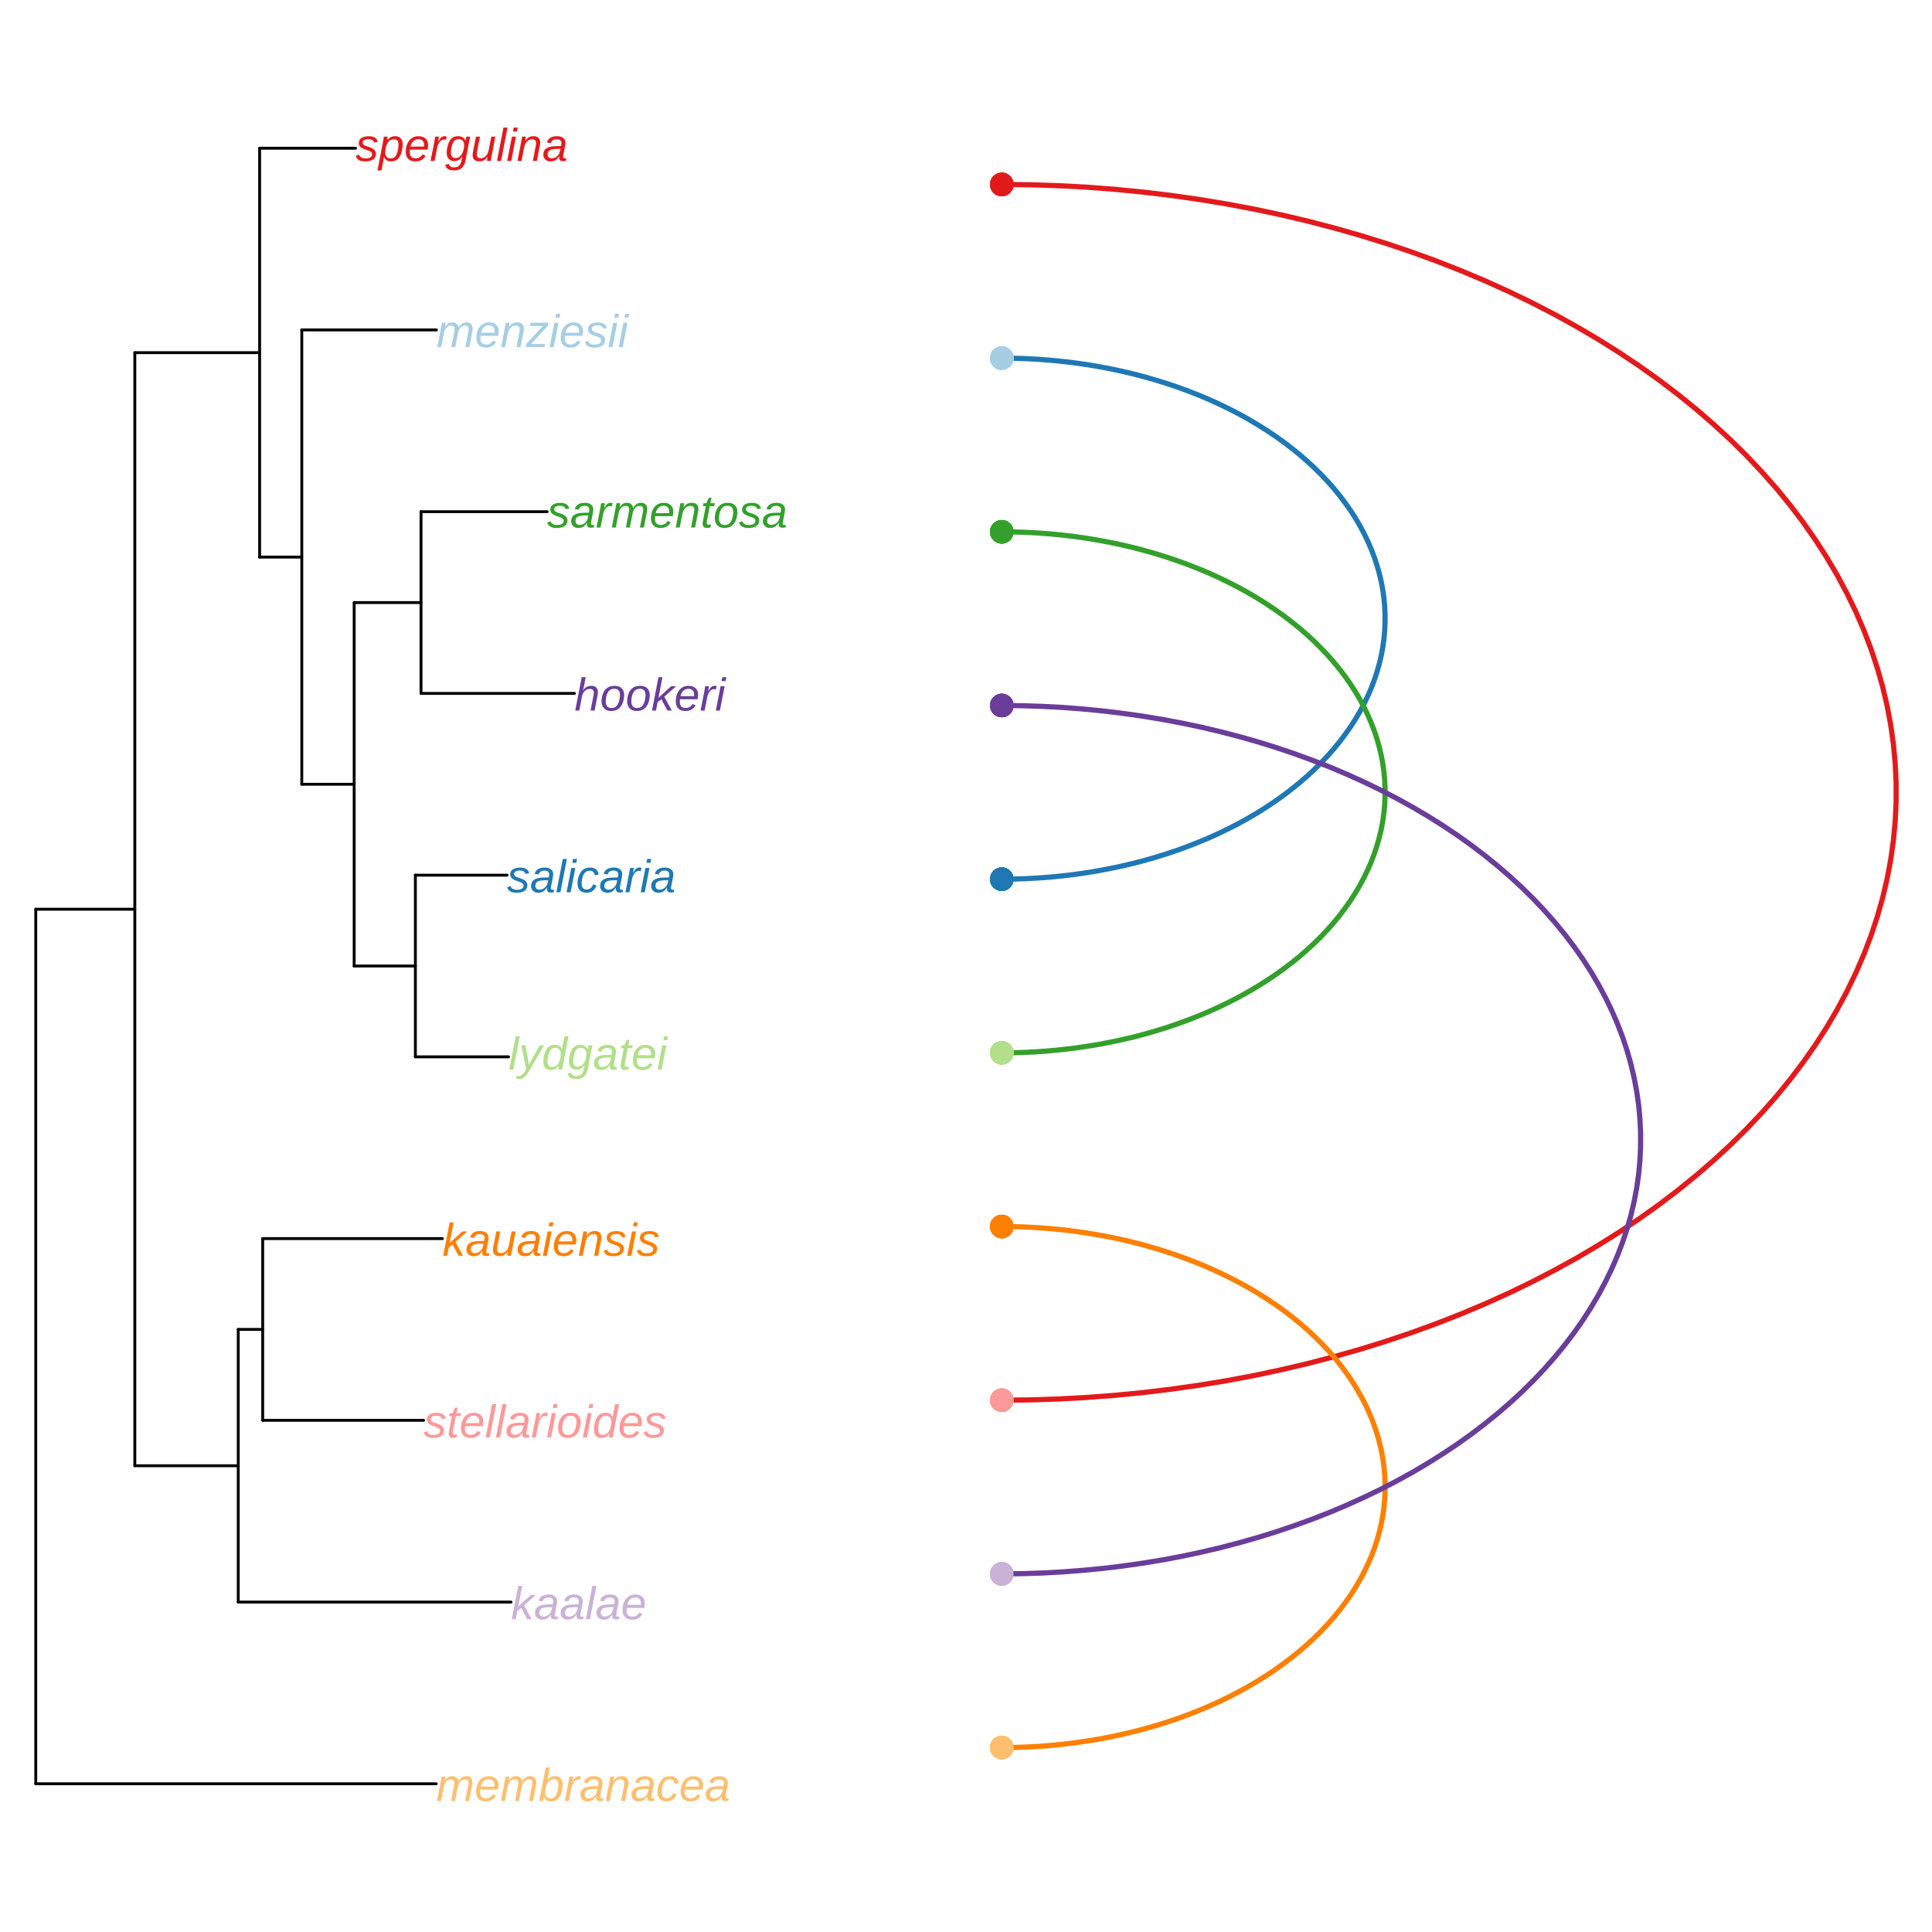
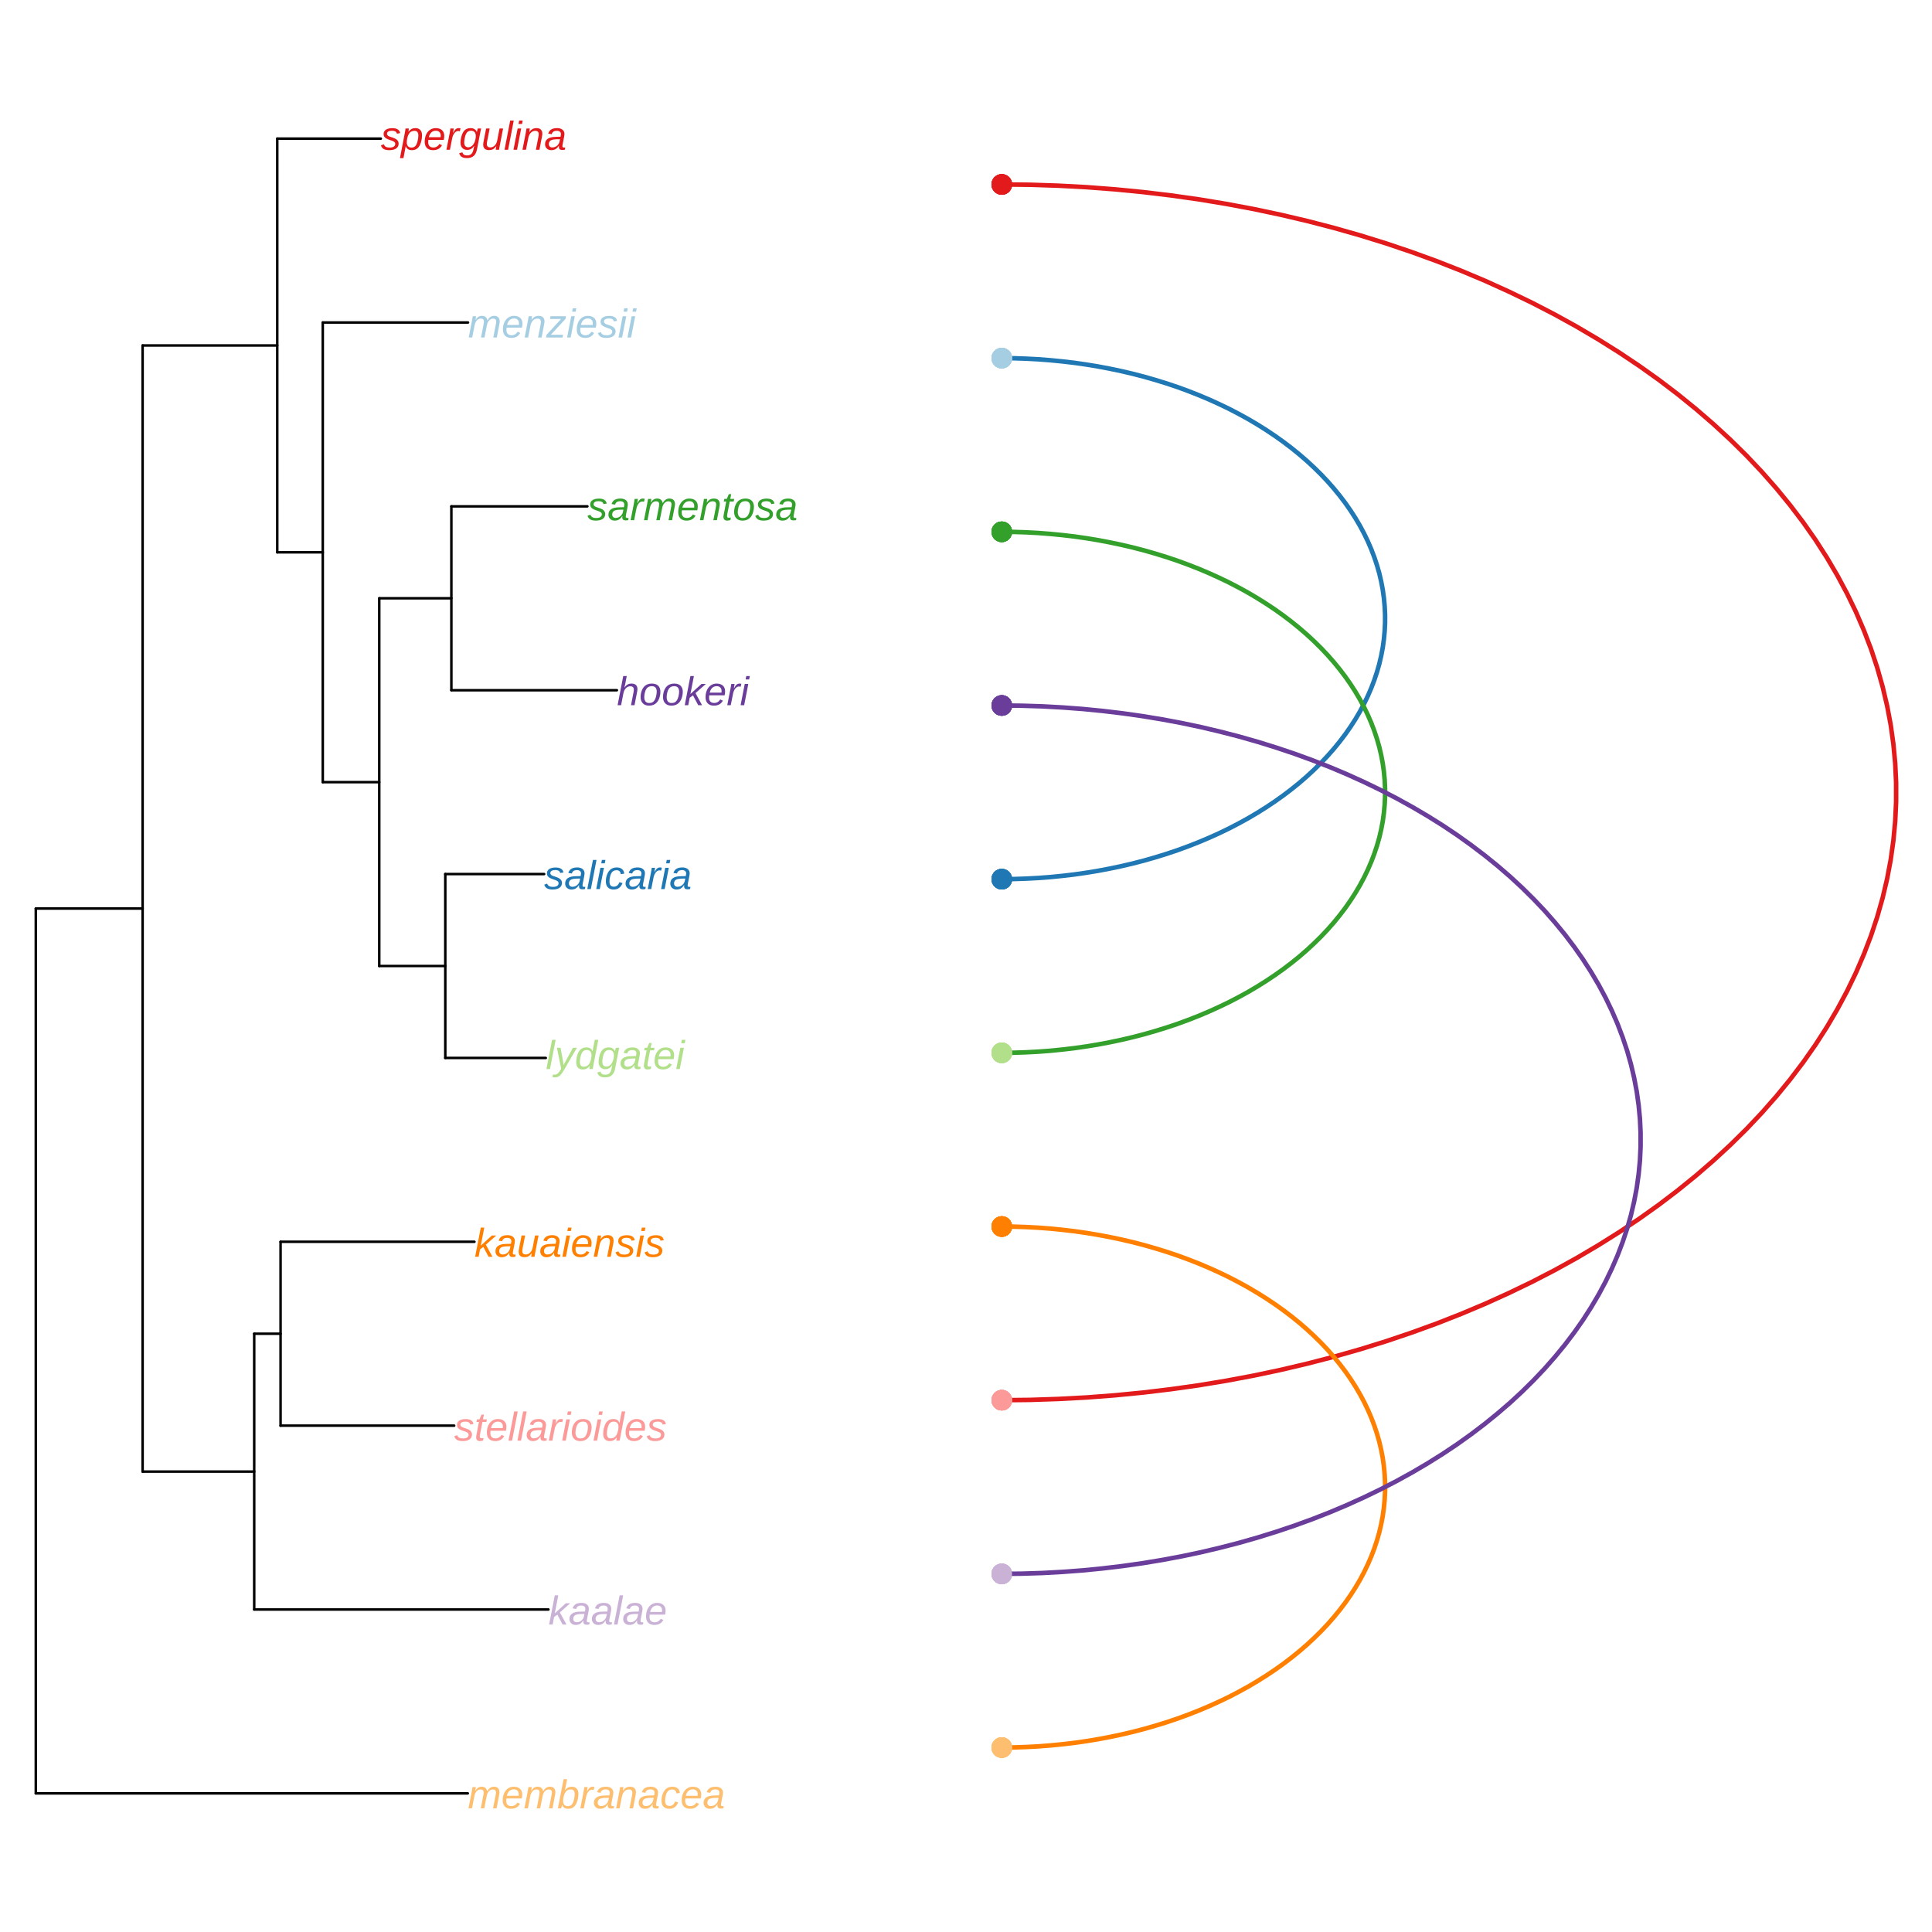
- <svg xmlns="http://www.w3.org/2000/svg" class="svglite" width="504.00pt" height="504.00pt" viewBox="0 0 504.00 504.00">
+ <svg xmlns="http://www.w3.org/2000/svg" class="svglite" width="576.00pt" height="576.00pt" viewBox="0 0 576.00 576.00">
  <defs>
    <style type="text/css">
    .svglite line, .svglite polyline, .svglite polygon, .svglite path, .svglite rect, .svglite circle {
      fill: none;
      stroke: #000000;
      stroke-linecap: round;
      stroke-linejoin: round;
      stroke-miterlimit: 10.00;
    }
    .svglite text {
      white-space: pre;
    }
  </style>
  </defs>
  <rect width="100%" height="100%" style="stroke: none; fill: #FFFFFF;" />
  <defs>
-     <clipPath id="cpMC4wMHw1MDQuMDB8MC4wMHw1MDQuMDA=">
-       <rect x="0.00" y="0.00" width="504.00" height="504.00" />
+     <clipPath id="cpMC4wMHw1NzYuMDB8MC4wMHw1NzYuMDA=">
+       <rect x="0.00" y="0.00" width="576.00" height="576.00" />
    </clipPath>
  </defs>
-   <g clip-path="url(#cpMC4wMHw1MDQuMDB8MC4wMHw1MDQuMDA=)">
+   <g clip-path="url(#cpMC4wMHw1NzYuMDB8MC4wMHw1NzYuMDA=)">
</g>
  <defs>
-     <clipPath id="cpMC4wMHwyNTIuMDB8MjEuNjB8NDgyLjQw">
-       <rect x="0.00" y="21.60" width="252.00" height="460.80" />
+     <clipPath id="cpMC4wMHwyODguMDB8MjEuNjB8NTU0LjQw">
+       <rect x="0.00" y="21.60" width="288.00" height="532.80" />
    </clipPath>
  </defs>
-   <g clip-path="url(#cpMC4wMHwyNTIuMDB8MjEuNjB8NDgyLjQw)">
+   <g clip-path="url(#cpMC4wMHwyODguMDB8MjEuNjB8NTU0LjQw)">
</g>
  <defs>
-     <clipPath id="cpMC4wMHwyNTIuMDB8MC4wMHw1MDQuMDA=">
-       <rect x="0.00" y="0.00" width="252.00" height="504.00" />
+     <clipPath id="cpMC4wMHwyODguMDB8MC4wMHw1NzYuMDA=">
+       <rect x="0.00" y="0.00" width="288.00" height="576.00" />
    </clipPath>
  </defs>
-   <g clip-path="url(#cpMC4wMHwyNTIuMDB8MC4wMHw1MDQuMDA=)">
+   <g clip-path="url(#cpMC4wMHwyODguMDB8MC4wMHw1NzYuMDA=)">
</g>
-   <g clip-path="url(#cpMC4wMHwyNTIuMDB8MjEuNjB8NDgyLjQw)">
-     <line x1="9.33" y1="465.33" x2="113.80" y2="465.33" style="stroke-width: 0.75;" />
-     <line x1="9.33" y1="237.19" x2="35.17" y2="237.19" style="stroke-width: 0.75;" />
-     <line x1="35.17" y1="382.37" x2="62.15" y2="382.37" style="stroke-width: 0.75;" />
-     <line x1="62.15" y1="417.93" x2="133.31" y2="417.93" style="stroke-width: 0.75;" />
-     <line x1="62.15" y1="346.81" x2="68.53" y2="346.81" style="stroke-width: 0.75;" />
-     <line x1="68.53" y1="370.52" x2="110.51" y2="370.52" style="stroke-width: 0.75;" />
-     <line x1="68.53" y1="323.11" x2="115.41" y2="323.11" style="stroke-width: 0.75;" />
-     <line x1="35.17" y1="92.00" x2="67.73" y2="92.00" style="stroke-width: 0.75;" />
-     <line x1="67.73" y1="145.33" x2="78.73" y2="145.33" style="stroke-width: 0.75;" />
-     <line x1="78.73" y1="204.59" x2="92.39" y2="204.59" style="stroke-width: 0.75;" />
-     <line x1="92.39" y1="252.00" x2="108.36" y2="252.00" style="stroke-width: 0.75;" />
-     <line x1="108.36" y1="275.70" x2="132.66" y2="275.70" style="stroke-width: 0.75;" />
-     <line x1="108.36" y1="228.30" x2="132.27" y2="228.30" style="stroke-width: 0.75;" />
-     <line x1="92.39" y1="157.19" x2="109.83" y2="157.19" style="stroke-width: 0.75;" />
-     <line x1="109.83" y1="180.89" x2="149.86" y2="180.89" style="stroke-width: 0.75;" />
-     <line x1="109.83" y1="133.48" x2="142.73" y2="133.48" style="stroke-width: 0.75;" />
-     <line x1="78.73" y1="86.07" x2="113.86" y2="86.07" style="stroke-width: 0.75;" />
-     <line x1="67.73" y1="38.67" x2="92.77" y2="38.67" style="stroke-width: 0.75;" />
-     <line x1="9.33" y1="465.33" x2="9.33" y2="237.19" style="stroke-width: 0.75;" />
-     <line x1="35.17" y1="382.37" x2="35.17" y2="92.00" style="stroke-width: 0.75;" />
-     <line x1="62.15" y1="417.93" x2="62.15" y2="346.81" style="stroke-width: 0.75;" />
-     <line x1="68.53" y1="370.52" x2="68.53" y2="323.11" style="stroke-width: 0.75;" />
-     <line x1="67.73" y1="145.33" x2="67.73" y2="38.67" style="stroke-width: 0.75;" />
-     <line x1="78.73" y1="204.59" x2="78.73" y2="86.07" style="stroke-width: 0.75;" />
-     <line x1="92.39" y1="252.00" x2="92.39" y2="157.19" style="stroke-width: 0.75;" />
-     <line x1="108.36" y1="275.70" x2="108.36" y2="228.30" style="stroke-width: 0.75;" />
-     <line x1="109.83" y1="180.89" x2="109.83" y2="133.48" style="stroke-width: 0.75;" />
-     <text x="113.80" y="469.81" style="font-size: 12.00px; font-style: italic;fill: #FDBF6F; font-family: &quot;Arial&quot;;">membranacea</text>
-     <text x="133.31" y="422.40" style="font-size: 12.00px; font-style: italic;fill: #CAB2D6; font-family: &quot;Arial&quot;;">kaalae</text>
-     <text x="110.51" y="374.99" style="font-size: 12.00px; font-style: italic;fill: #FB9A99; font-family: &quot;Arial&quot;;">stellarioides</text>
-     <text x="115.41" y="327.59" style="font-size: 12.00px; font-style: italic;fill: #FF7F00; font-family: &quot;Arial&quot;;">kauaiensis</text>
-     <text x="132.66" y="279.02" style="font-size: 12.00px; font-style: italic;fill: #B2DF8A; font-family: &quot;Arial&quot;;">lydgatei</text>
-     <text x="132.27" y="232.77" style="font-size: 12.00px; font-style: italic;fill: #1F78B4; font-family: &quot;Arial&quot;;">salicaria</text>
-     <text x="149.86" y="185.36" style="font-size: 12.00px; font-style: italic;fill: #6A3D9A; font-family: &quot;Arial&quot;;">hookeri</text>
-     <text x="142.73" y="137.61" style="font-size: 12.00px; font-style: italic;fill: #33A02C; font-family: &quot;Arial&quot;;">sarmentosa</text>
-     <text x="113.86" y="90.55" style="font-size: 12.00px; font-style: italic;fill: #A6CEE3; font-family: &quot;Arial&quot;;">menziesii</text>
-     <text x="92.77" y="41.98" style="font-size: 12.00px; font-style: italic;fill: #E31A1C; font-family: &quot;Arial&quot;;">spergulina</text>
+   <g clip-path="url(#cpMC4wMHwyODguMDB8MjEuNjB8NTU0LjQw)">
+     <line x1="10.67" y1="534.67" x2="139.47" y2="534.67" style="stroke-width: 0.75;" />
+     <line x1="10.67" y1="270.87" x2="42.52" y2="270.87" style="stroke-width: 0.75;" />
+     <line x1="42.52" y1="438.74" x2="75.79" y2="438.74" style="stroke-width: 0.75;" />
+     <line x1="75.79" y1="479.85" x2="163.51" y2="479.85" style="stroke-width: 0.75;" />
+     <line x1="75.79" y1="397.63" x2="83.65" y2="397.63" style="stroke-width: 0.75;" />
+     <line x1="83.65" y1="425.04" x2="135.41" y2="425.04" style="stroke-width: 0.75;" />
+     <line x1="83.65" y1="370.22" x2="141.45" y2="370.22" style="stroke-width: 0.75;" />
+     <line x1="42.52" y1="103.00" x2="82.66" y2="103.00" style="stroke-width: 0.75;" />
+     <line x1="82.66" y1="164.67" x2="96.23" y2="164.67" style="stroke-width: 0.75;" />
+     <line x1="96.23" y1="233.19" x2="113.07" y2="233.19" style="stroke-width: 0.75;" />
+     <line x1="113.07" y1="288.00" x2="132.76" y2="288.00" style="stroke-width: 0.75;" />
+     <line x1="132.76" y1="315.41" x2="162.72" y2="315.41" style="stroke-width: 0.75;" />
+     <line x1="132.76" y1="260.59" x2="162.23" y2="260.59" style="stroke-width: 0.75;" />
+     <line x1="113.07" y1="178.37" x2="134.57" y2="178.37" style="stroke-width: 0.75;" />
+     <line x1="134.57" y1="205.78" x2="183.92" y2="205.78" style="stroke-width: 0.75;" />
+     <line x1="134.57" y1="150.96" x2="175.13" y2="150.96" style="stroke-width: 0.75;" />
+     <line x1="96.23" y1="96.15" x2="139.54" y2="96.15" style="stroke-width: 0.75;" />
+     <line x1="82.66" y1="41.33" x2="113.54" y2="41.33" style="stroke-width: 0.75;" />
+     <line x1="10.67" y1="534.67" x2="10.67" y2="270.87" style="stroke-width: 0.75;" />
+     <line x1="42.52" y1="438.74" x2="42.52" y2="103.00" style="stroke-width: 0.75;" />
+     <line x1="75.79" y1="479.85" x2="75.79" y2="397.63" style="stroke-width: 0.75;" />
+     <line x1="83.65" y1="425.04" x2="83.65" y2="370.22" style="stroke-width: 0.75;" />
+     <line x1="82.66" y1="164.67" x2="82.66" y2="41.33" style="stroke-width: 0.75;" />
+     <line x1="96.23" y1="233.19" x2="96.23" y2="96.15" style="stroke-width: 0.75;" />
+     <line x1="113.07" y1="288.00" x2="113.07" y2="178.37" style="stroke-width: 0.75;" />
+     <line x1="132.76" y1="315.41" x2="132.76" y2="260.59" style="stroke-width: 0.75;" />
+     <line x1="134.57" y1="205.78" x2="134.57" y2="150.96" style="stroke-width: 0.75;" />
+     <text x="139.47" y="539.14" style="font-size: 12.00px; font-style: italic;fill: #FDBF6F; font-family: &quot;Arial&quot;;">membranacea</text>
+     <text x="163.51" y="484.33" style="font-size: 12.00px; font-style: italic;fill: #CAB2D6; font-family: &quot;Arial&quot;;">kaalae</text>
+     <text x="135.41" y="429.51" style="font-size: 12.00px; font-style: italic;fill: #FB9A99; font-family: &quot;Arial&quot;;">stellarioides</text>
+     <text x="141.45" y="374.70" style="font-size: 12.00px; font-style: italic;fill: #FF7F00; font-family: &quot;Arial&quot;;">kauaiensis</text>
+     <text x="162.72" y="318.72" style="font-size: 12.00px; font-style: italic;fill: #B2DF8A; font-family: &quot;Arial&quot;;">lydgatei</text>
+     <text x="162.23" y="265.07" style="font-size: 12.00px; font-style: italic;fill: #1F78B4; font-family: &quot;Arial&quot;;">salicaria</text>
+     <text x="183.92" y="210.25" style="font-size: 12.00px; font-style: italic;fill: #6A3D9A; font-family: &quot;Arial&quot;;">hookeri</text>
+     <text x="175.13" y="155.09" style="font-size: 12.00px; font-style: italic;fill: #33A02C; font-family: &quot;Arial&quot;;">sarmentosa</text>
+     <text x="139.54" y="100.62" style="font-size: 12.00px; font-style: italic;fill: #A6CEE3; font-family: &quot;Arial&quot;;">menziesii</text>
+     <text x="113.54" y="44.65" style="font-size: 12.00px; font-style: italic;fill: #E31A1C; font-family: &quot;Arial&quot;;">spergulina</text>
  </g>
  <defs>
-     <clipPath id="cpMjUyLjAwfDUwNC4wMHwwLjAwfDUwNC4wMA==">
-       <rect x="252.00" y="0.00" width="252.00" height="504.00" />
+     <clipPath id="cpMjg4LjAwfDU3Ni4wMHwwLjAwfDU3Ni4wMA==">
+       <rect x="288.00" y="0.00" width="288.00" height="576.00" />
    </clipPath>
  </defs>
-   <g clip-path="url(#cpMjUyLjAwfDUwNC4wMHwwLjAwfDUwNC4wMA==)">
-     <polyline points="261.33,93.42 264.51,93.46 267.68,93.56 270.84,93.73 273.99,93.97 277.13,94.28 280.26,94.65 283.36,95.09 286.45,95.60 289.51,96.18 292.54,96.82 295.54,97.52 298.50,98.29 301.43,99.13 304.31,100.02 307.16,100.98 309.95,102.00 312.70,103.08 315.40,104.21 318.04,105.41 320.62,106.66 323.15,107.96 325.61,109.32 328.01,110.74 330.34,112.20 332.60,113.71 334.79,115.27 336.91,116.88 338.95,118.53 340.91,120.23 342.79,121.96 344.59,123.74 346.31,125.55 347.94,127.40 349.48,129.29 350.93,131.21 352.30,133.15 353.57,135.13 354.75,137.13 355.83,139.16 356.82,141.21 357.72,143.28 358.51,145.36 359.21,147.47 359.81,149.58 360.32,151.71 360.72,153.85 361.02,156.00 361.22,158.15 361.32,160.31 361.32,162.46 361.22,164.62 361.02,166.77 360.72,168.92 360.32,171.06 359.81,173.19 359.21,175.30 358.51,177.41 357.72,179.49 356.82,181.56 355.83,183.61 354.75,185.64 353.57,187.64 352.30,189.62 350.93,191.56 349.48,193.48 347.94,195.37 346.31,197.22 344.59,199.03 342.79,200.81 340.91,202.54 338.95,204.24 336.91,205.89 334.79,207.50 332.60,209.06 330.34,210.57 328.01,212.03 325.61,213.45 323.15,214.81 320.62,216.11 318.04,217.36 315.40,218.56 312.70,219.69 309.95,220.77 307.16,221.79 304.31,222.75 301.43,223.64 298.50,224.48 295.54,225.25 292.54,225.95 289.51,226.59 286.45,227.17 283.36,227.68 280.26,228.12 277.13,228.49 273.99,228.80 270.84,229.04 267.68,229.21 264.51,229.31 261.33,229.35 " style="stroke-width: 1.35; stroke: #1F78B4; stroke-linecap: butt; stroke-linejoin: bevel;" />
-     <circle cx="261.33" cy="455.88" r="2.70" style="stroke-width: 0.75; stroke: #FDBF6F; fill: #FDBF6F;" />
-     <circle cx="261.33" cy="410.58" r="2.70" style="stroke-width: 0.75; stroke: #CAB2D6; fill: #CAB2D6;" />
-     <circle cx="261.33" cy="365.27" r="2.70" style="stroke-width: 0.75; stroke: #FB9A99; fill: #FB9A99;" />
-     <circle cx="261.33" cy="319.96" r="2.70" style="stroke-width: 0.75; stroke: #FF7F00; fill: #FF7F00;" />
-     <circle cx="261.33" cy="274.65" r="2.70" style="stroke-width: 0.75; stroke: #B2DF8A; fill: #B2DF8A;" />
-     <circle cx="261.33" cy="229.35" r="2.70" style="stroke-width: 0.75; stroke: #1F78B4; fill: #1F78B4;" />
-     <circle cx="261.33" cy="184.04" r="2.70" style="stroke-width: 0.75; stroke: #6A3D9A; fill: #6A3D9A;" />
-     <circle cx="261.33" cy="138.73" r="2.70" style="stroke-width: 0.75; stroke: #33A02C; fill: #33A02C;" />
-     <circle cx="261.33" cy="93.42" r="2.70" style="stroke-width: 0.75; stroke: #A6CEE3; fill: #A6CEE3;" />
-     <circle cx="261.33" cy="48.12" r="2.70" style="stroke-width: 0.75; stroke: #E31A1C; fill: #E31A1C;" />
-     <polyline points="261.33,138.73 264.51,138.77 267.68,138.87 270.84,139.04 273.99,139.28 277.13,139.59 280.26,139.96 283.36,140.40 286.45,140.91 289.51,141.48 292.54,142.12 295.54,142.83 298.50,143.60 301.43,144.43 304.31,145.33 307.16,146.29 309.95,147.30 312.70,148.38 315.40,149.52 318.04,150.71 320.62,151.97 323.15,153.27 325.61,154.63 328.01,156.04 330.34,157.51 332.60,159.02 334.79,160.58 336.91,162.19 338.95,163.84 340.91,165.53 342.79,167.27 344.59,169.05 346.31,170.86 347.94,172.71 349.48,174.60 350.93,176.51 352.30,178.46 353.57,180.44 354.75,182.44 355.83,184.46 356.82,186.51 357.72,188.58 358.51,190.67 359.21,192.77 359.81,194.89 360.32,197.02 360.72,199.16 361.02,201.31 361.22,203.46 361.32,205.61 361.32,207.77 361.22,209.93 361.02,212.08 360.72,214.23 360.32,216.36 359.81,218.49 359.21,220.61 358.51,222.72 357.72,224.80 356.82,226.87 355.83,228.92 354.75,230.95 353.57,232.95 352.30,234.92 350.93,236.87 349.48,238.79 347.94,240.67 346.31,242.52 344.59,244.34 342.79,246.11 340.91,247.85 338.95,249.55 336.91,251.20 334.79,252.80 332.60,254.37 330.34,255.88 328.01,257.34 325.61,258.75 323.15,260.11 320.62,261.42 318.04,262.67 315.40,263.87 312.70,265.00 309.95,266.08 307.16,267.10 304.31,268.06 301.43,268.95 298.50,269.79 295.54,270.56 292.54,271.26 289.51,271.90 286.45,272.48 283.36,272.98 280.26,273.43 277.13,273.80 273.99,274.11 270.84,274.35 267.68,274.52 264.51,274.62 261.33,274.65 " style="stroke-width: 1.35; stroke: #33A02C; stroke-linecap: butt; stroke-linejoin: bevel;" />
-     <circle cx="261.33" cy="455.88" r="2.70" style="stroke-width: 0.75; stroke: #FDBF6F; fill: #FDBF6F;" />
-     <circle cx="261.33" cy="410.58" r="2.70" style="stroke-width: 0.75; stroke: #CAB2D6; fill: #CAB2D6;" />
-     <circle cx="261.33" cy="365.27" r="2.70" style="stroke-width: 0.75; stroke: #FB9A99; fill: #FB9A99;" />
-     <circle cx="261.33" cy="319.96" r="2.70" style="stroke-width: 0.75; stroke: #FF7F00; fill: #FF7F00;" />
-     <circle cx="261.33" cy="274.65" r="2.70" style="stroke-width: 0.75; stroke: #B2DF8A; fill: #B2DF8A;" />
-     <circle cx="261.33" cy="229.35" r="2.70" style="stroke-width: 0.75; stroke: #1F78B4; fill: #1F78B4;" />
-     <circle cx="261.33" cy="184.04" r="2.70" style="stroke-width: 0.75; stroke: #6A3D9A; fill: #6A3D9A;" />
-     <circle cx="261.33" cy="138.73" r="2.70" style="stroke-width: 0.75; stroke: #33A02C; fill: #33A02C;" />
-     <circle cx="261.33" cy="93.42" r="2.70" style="stroke-width: 0.75; stroke: #A6CEE3; fill: #A6CEE3;" />
-     <circle cx="261.33" cy="48.12" r="2.70" style="stroke-width: 0.75; stroke: #E31A1C; fill: #E31A1C;" />
-     <polyline points="261.33,48.12 268.74,48.20 276.13,48.44 283.51,48.83 290.87,49.39 298.20,50.11 305.49,50.98 312.74,52.01 319.93,53.20 327.07,54.54 334.14,56.03 341.14,57.68 348.05,59.48 354.88,61.42 361.62,63.51 368.25,65.74 374.78,68.12 381.19,70.64 387.48,73.29 393.65,76.08 399.68,79.00 405.57,82.04 411.32,85.22 416.91,88.51 422.35,91.93 427.63,95.46 432.74,99.10 437.67,102.85 442.43,106.70 447.01,110.66 451.40,114.71 455.60,118.85 459.60,123.09 463.41,127.40 467.01,131.80 470.40,136.27 473.58,140.82 476.55,145.43 479.30,150.10 481.83,154.83 484.14,159.61 486.23,164.44 488.09,169.31 489.72,174.22 491.12,179.16 492.29,184.12 493.23,189.12 493.93,194.13 494.40,199.15 494.64,204.18 494.64,209.21 494.40,214.24 493.93,219.26 493.23,224.27 492.29,229.26 491.12,234.23 489.72,239.17 488.09,244.08 486.23,248.95 484.14,253.78 481.83,258.56 479.30,263.29 476.55,267.96 473.58,272.57 470.40,277.11 467.01,281.58 463.41,285.98 459.60,290.30 455.60,294.53 451.40,298.68 447.01,302.73 442.43,306.68 437.67,310.54 432.74,314.29 427.63,317.93 422.35,321.46 416.91,324.87 411.32,328.17 405.57,331.34 399.68,334.39 393.65,337.31 387.48,340.10 381.19,342.75 374.78,345.26 368.25,347.64 361.62,349.88 354.88,351.97 348.05,353.91 341.14,355.71 334.14,357.35 327.07,358.85 319.93,360.19 312.74,361.37 305.49,362.40 298.20,363.28 290.87,363.99 283.51,364.55 276.13,364.95 268.74,365.19 261.33,365.27 " style="stroke-width: 1.35; stroke: #E31A1C; stroke-linecap: butt; stroke-linejoin: bevel;" />
-     <circle cx="261.33" cy="455.88" r="2.70" style="stroke-width: 0.75; stroke: #FDBF6F; fill: #FDBF6F;" />
-     <circle cx="261.33" cy="410.58" r="2.70" style="stroke-width: 0.75; stroke: #CAB2D6; fill: #CAB2D6;" />
-     <circle cx="261.33" cy="365.27" r="2.70" style="stroke-width: 0.75; stroke: #FB9A99; fill: #FB9A99;" />
-     <circle cx="261.33" cy="319.96" r="2.70" style="stroke-width: 0.75; stroke: #FF7F00; fill: #FF7F00;" />
-     <circle cx="261.33" cy="274.65" r="2.70" style="stroke-width: 0.75; stroke: #B2DF8A; fill: #B2DF8A;" />
-     <circle cx="261.33" cy="229.35" r="2.70" style="stroke-width: 0.75; stroke: #1F78B4; fill: #1F78B4;" />
-     <circle cx="261.33" cy="184.04" r="2.70" style="stroke-width: 0.75; stroke: #6A3D9A; fill: #6A3D9A;" />
-     <circle cx="261.33" cy="138.73" r="2.70" style="stroke-width: 0.75; stroke: #33A02C; fill: #33A02C;" />
-     <circle cx="261.33" cy="93.42" r="2.70" style="stroke-width: 0.75; stroke: #A6CEE3; fill: #A6CEE3;" />
-     <circle cx="261.33" cy="48.12" r="2.70" style="stroke-width: 0.75; stroke: #E31A1C; fill: #E31A1C;" />
-     <polyline points="261.33,319.96 264.51,320.00 267.68,320.10 270.84,320.27 273.99,320.51 277.13,320.81 280.26,321.19 283.36,321.63 286.45,322.14 289.51,322.71 292.54,323.35 295.54,324.06 298.50,324.83 301.43,325.66 304.31,326.56 307.16,327.52 309.95,328.53 312.70,329.61 315.40,330.75 318.04,331.94 320.62,333.20 323.15,334.50 325.61,335.86 328.01,337.27 330.34,338.74 332.60,340.25 334.79,341.81 336.91,343.42 338.95,345.07 340.91,346.76 342.79,348.50 344.59,350.28 346.31,352.09 347.94,353.94 349.48,355.83 350.93,357.74 352.30,359.69 353.57,361.67 354.75,363.67 355.83,365.69 356.82,367.74 357.72,369.81 358.51,371.90 359.21,374.00 359.81,376.12 360.32,378.25 360.72,380.39 361.02,382.54 361.22,384.69 361.32,386.84 361.32,389.00 361.22,391.16 361.02,393.31 360.72,395.46 360.32,397.59 359.81,399.72 359.21,401.84 358.51,403.94 357.72,406.03 356.82,408.10 355.83,410.15 354.75,412.18 353.57,414.18 352.30,416.15 350.93,418.10 349.48,420.02 347.94,421.90 346.31,423.75 344.59,425.57 342.79,427.34 340.91,429.08 338.95,430.78 336.91,432.43 334.79,434.03 332.60,435.60 330.34,437.11 328.01,438.57 325.61,439.98 323.15,441.34 320.62,442.65 318.04,443.90 315.40,445.09 312.70,446.23 309.95,447.31 307.16,448.33 304.31,449.29 301.43,450.18 298.50,451.02 295.54,451.78 292.54,452.49 289.51,453.13 286.45,453.71 283.36,454.21 280.26,454.66 277.13,455.03 273.99,455.34 270.84,455.58 267.68,455.75 264.51,455.85 261.33,455.88 " style="stroke-width: 1.35; stroke: #FF7F00; stroke-linecap: butt; stroke-linejoin: bevel;" />
-     <circle cx="261.33" cy="455.88" r="2.70" style="stroke-width: 0.75; stroke: #FDBF6F; fill: #FDBF6F;" />
-     <circle cx="261.33" cy="410.58" r="2.70" style="stroke-width: 0.75; stroke: #CAB2D6; fill: #CAB2D6;" />
-     <circle cx="261.33" cy="365.27" r="2.70" style="stroke-width: 0.75; stroke: #FB9A99; fill: #FB9A99;" />
-     <circle cx="261.33" cy="319.96" r="2.70" style="stroke-width: 0.75; stroke: #FF7F00; fill: #FF7F00;" />
-     <circle cx="261.33" cy="274.65" r="2.70" style="stroke-width: 0.75; stroke: #B2DF8A; fill: #B2DF8A;" />
-     <circle cx="261.33" cy="229.35" r="2.70" style="stroke-width: 0.75; stroke: #1F78B4; fill: #1F78B4;" />
-     <circle cx="261.33" cy="184.04" r="2.70" style="stroke-width: 0.75; stroke: #6A3D9A; fill: #6A3D9A;" />
-     <circle cx="261.33" cy="138.73" r="2.70" style="stroke-width: 0.75; stroke: #33A02C; fill: #33A02C;" />
-     <circle cx="261.33" cy="93.42" r="2.70" style="stroke-width: 0.75; stroke: #A6CEE3; fill: #A6CEE3;" />
-     <circle cx="261.33" cy="48.12" r="2.70" style="stroke-width: 0.75; stroke: #E31A1C; fill: #E31A1C;" />
-     <polyline points="261.33,184.04 266.62,184.10 271.90,184.27 277.18,184.55 282.43,184.95 287.67,185.46 292.88,186.09 298.05,186.82 303.19,187.67 308.29,188.63 313.34,189.69 318.34,190.87 323.28,192.15 328.16,193.54 332.97,195.03 337.70,196.63 342.37,198.33 346.95,200.12 351.44,202.02 355.84,204.01 360.15,206.10 364.36,208.27 368.46,210.54 372.46,212.89 376.35,215.33 380.12,217.85 383.77,220.45 387.29,223.13 390.69,225.89 393.96,228.71 397.10,231.61 400.09,234.57 402.95,237.59 405.67,240.67 408.24,243.81 410.67,247.01 412.94,250.25 415.06,253.55 417.02,256.88 418.83,260.26 420.48,263.68 421.97,267.12 423.30,270.60 424.47,274.11 425.47,277.64 426.30,281.19 426.97,284.75 427.48,288.33 427.81,291.92 427.98,295.51 427.98,299.10 427.81,302.70 427.48,306.28 426.97,309.86 426.30,313.43 425.47,316.98 424.47,320.51 423.30,324.01 421.97,327.49 420.48,330.94 418.83,334.35 417.02,337.73 415.06,341.07 412.94,344.36 410.67,347.61 408.24,350.80 405.67,353.94 402.95,357.03 400.09,360.05 397.10,363.01 393.96,365.90 390.69,368.73 387.29,371.48 383.77,374.16 380.12,376.76 376.35,379.28 372.46,381.72 368.46,384.08 364.36,386.34 360.15,388.52 355.84,390.60 351.44,392.60 346.95,394.49 342.37,396.29 337.70,397.98 332.97,399.58 328.16,401.07 323.28,402.46 318.34,403.75 313.34,404.92 308.29,405.99 303.19,406.95 298.05,407.79 292.88,408.53 287.67,409.15 282.43,409.66 277.18,410.06 271.90,410.35 266.62,410.52 261.33,410.58 " style="stroke-width: 1.35; stroke: #6A3D9A; stroke-linecap: butt; stroke-linejoin: bevel;" />
-     <circle cx="261.33" cy="455.88" r="2.70" style="stroke-width: 0.75; stroke: #FDBF6F; fill: #FDBF6F;" />
-     <circle cx="261.33" cy="410.58" r="2.70" style="stroke-width: 0.75; stroke: #CAB2D6; fill: #CAB2D6;" />
-     <circle cx="261.33" cy="365.27" r="2.70" style="stroke-width: 0.75; stroke: #FB9A99; fill: #FB9A99;" />
-     <circle cx="261.33" cy="319.96" r="2.70" style="stroke-width: 0.75; stroke: #FF7F00; fill: #FF7F00;" />
-     <circle cx="261.33" cy="274.65" r="2.70" style="stroke-width: 0.75; stroke: #B2DF8A; fill: #B2DF8A;" />
-     <circle cx="261.33" cy="229.35" r="2.70" style="stroke-width: 0.75; stroke: #1F78B4; fill: #1F78B4;" />
-     <circle cx="261.33" cy="184.04" r="2.70" style="stroke-width: 0.75; stroke: #6A3D9A; fill: #6A3D9A;" />
-     <circle cx="261.33" cy="138.73" r="2.70" style="stroke-width: 0.75; stroke: #33A02C; fill: #33A02C;" />
-     <circle cx="261.33" cy="93.42" r="2.70" style="stroke-width: 0.75; stroke: #A6CEE3; fill: #A6CEE3;" />
-     <circle cx="261.33" cy="48.12" r="2.70" style="stroke-width: 0.75; stroke: #E31A1C; fill: #E31A1C;" />
+   <g clip-path="url(#cpMjg4LjAwfDU3Ni4wMHwwLjAwfDU3Ni4wMA==)">
+     <polyline points="298.67,106.77 302.29,106.81 305.92,106.93 309.53,107.12 313.13,107.40 316.72,107.75 320.30,108.17 323.85,108.68 327.37,109.26 330.86,109.92 334.33,110.65 337.75,111.45 341.14,112.33 344.49,113.29 347.79,114.31 351.04,115.40 354.23,116.57 357.37,117.80 360.45,119.10 363.47,120.47 366.43,121.89 369.31,123.39 372.13,124.94 374.87,126.56 377.53,128.23 380.12,129.96 382.62,131.74 385.04,133.58 387.37,135.47 389.61,137.40 391.76,139.39 393.82,141.42 395.78,143.49 397.64,145.61 399.40,147.76 401.07,149.95 402.62,152.17 404.08,154.43 405.43,156.72 406.67,159.04 407.80,161.38 408.82,163.74 409.73,166.13 410.53,168.53 411.22,170.95 411.79,173.39 412.25,175.83 412.59,178.28 412.82,180.74 412.94,183.21 412.94,185.67 412.82,188.14 412.59,190.60 412.25,193.05 411.79,195.49 411.22,197.93 410.53,200.35 409.73,202.75 408.82,205.14 407.80,207.50 406.67,209.84 405.43,212.16 404.08,214.45 402.62,216.71 401.07,218.93 399.40,221.12 397.64,223.28 395.78,225.39 393.82,227.46 391.76,229.49 389.61,231.48 387.37,233.42 385.04,235.30 382.62,237.14 380.12,238.92 377.53,240.65 374.87,242.32 372.13,243.94 369.31,245.49 366.43,246.99 363.47,248.42 360.45,249.78 357.37,251.08 354.23,252.31 351.04,253.48 347.79,254.57 344.49,255.59 341.14,256.55 337.75,257.43 334.33,258.23 330.86,258.96 327.37,259.62 323.85,260.20 320.30,260.71 316.72,261.13 313.13,261.49 309.53,261.76 305.92,261.95 302.29,262.07 298.67,262.11 " style="stroke-width: 1.35; stroke: #1F78B4; stroke-linecap: butt; stroke-linejoin: bevel;" />
+     <circle cx="298.67" cy="521.01" r="2.70" style="stroke-width: 0.75; stroke: #FDBF6F; fill: #FDBF6F;" />
+     <circle cx="298.67" cy="469.23" r="2.70" style="stroke-width: 0.75; stroke: #CAB2D6; fill: #CAB2D6;" />
+     <circle cx="298.67" cy="417.45" r="2.70" style="stroke-width: 0.75; stroke: #FB9A99; fill: #FB9A99;" />
+     <circle cx="298.67" cy="365.67" r="2.70" style="stroke-width: 0.75; stroke: #FF7F00; fill: #FF7F00;" />
+     <circle cx="298.67" cy="313.89" r="2.70" style="stroke-width: 0.75; stroke: #B2DF8A; fill: #B2DF8A;" />
+     <circle cx="298.67" cy="262.11" r="2.70" style="stroke-width: 0.75; stroke: #1F78B4; fill: #1F78B4;" />
+     <circle cx="298.67" cy="210.33" r="2.70" style="stroke-width: 0.75; stroke: #6A3D9A; fill: #6A3D9A;" />
+     <circle cx="298.67" cy="158.55" r="2.70" style="stroke-width: 0.75; stroke: #33A02C; fill: #33A02C;" />
+     <circle cx="298.67" cy="106.77" r="2.70" style="stroke-width: 0.75; stroke: #A6CEE3; fill: #A6CEE3;" />
+     <circle cx="298.67" cy="54.99" r="2.70" style="stroke-width: 0.75; stroke: #E31A1C; fill: #E31A1C;" />
+     <polyline points="298.67,158.55 302.29,158.59 305.92,158.71 309.53,158.90 313.13,159.18 316.72,159.53 320.30,159.95 323.85,160.46 327.37,161.04 330.86,161.70 334.33,162.43 337.75,163.23 341.14,164.11 344.49,165.07 347.79,166.09 351.04,167.18 354.23,168.35 357.37,169.58 360.45,170.88 363.47,172.25 366.43,173.67 369.31,175.17 372.13,176.72 374.87,178.34 377.53,180.01 380.12,181.74 382.62,183.52 385.04,185.36 387.37,187.25 389.61,189.18 391.76,191.17 393.82,193.20 395.78,195.27 397.64,197.39 399.40,199.54 401.07,201.73 402.62,203.95 404.08,206.21 405.43,208.50 406.67,210.82 407.80,213.16 408.82,215.52 409.73,217.91 410.53,220.31 411.22,222.73 411.79,225.17 412.25,227.61 412.59,230.06 412.82,232.52 412.94,234.99 412.94,237.45 412.82,239.92 412.59,242.38 412.25,244.83 411.79,247.27 411.22,249.71 410.53,252.13 409.73,254.53 408.82,256.92 407.80,259.28 406.67,261.62 405.43,263.94 404.08,266.23 402.62,268.49 401.07,270.71 399.40,272.90 397.64,275.06 395.78,277.17 393.82,279.24 391.76,281.27 389.61,283.26 387.37,285.20 385.04,287.08 382.62,288.92 380.12,290.70 377.53,292.43 374.87,294.10 372.13,295.72 369.31,297.27 366.43,298.77 363.47,300.19 360.45,301.56 357.37,302.86 354.23,304.09 351.04,305.26 347.79,306.35 344.49,307.37 341.14,308.33 337.75,309.21 334.33,310.01 330.86,310.74 327.37,311.40 323.85,311.98 320.30,312.49 316.72,312.91 313.13,313.27 309.53,313.54 305.92,313.73 302.29,313.85 298.67,313.89 " style="stroke-width: 1.35; stroke: #33A02C; stroke-linecap: butt; stroke-linejoin: bevel;" />
+     <circle cx="298.67" cy="521.01" r="2.70" style="stroke-width: 0.75; stroke: #FDBF6F; fill: #FDBF6F;" />
+     <circle cx="298.67" cy="469.23" r="2.70" style="stroke-width: 0.75; stroke: #CAB2D6; fill: #CAB2D6;" />
+     <circle cx="298.67" cy="417.45" r="2.70" style="stroke-width: 0.75; stroke: #FB9A99; fill: #FB9A99;" />
+     <circle cx="298.67" cy="365.67" r="2.70" style="stroke-width: 0.75; stroke: #FF7F00; fill: #FF7F00;" />
+     <circle cx="298.67" cy="313.89" r="2.70" style="stroke-width: 0.75; stroke: #B2DF8A; fill: #B2DF8A;" />
+     <circle cx="298.67" cy="262.11" r="2.70" style="stroke-width: 0.75; stroke: #1F78B4; fill: #1F78B4;" />
+     <circle cx="298.67" cy="210.33" r="2.70" style="stroke-width: 0.75; stroke: #6A3D9A; fill: #6A3D9A;" />
+     <circle cx="298.67" cy="158.55" r="2.70" style="stroke-width: 0.75; stroke: #33A02C; fill: #33A02C;" />
+     <circle cx="298.67" cy="106.77" r="2.70" style="stroke-width: 0.75; stroke: #A6CEE3; fill: #A6CEE3;" />
+     <circle cx="298.67" cy="54.99" r="2.70" style="stroke-width: 0.75; stroke: #E31A1C; fill: #E31A1C;" />
+     <polyline points="298.67,54.99 307.13,55.08 315.58,55.36 324.01,55.81 332.42,56.45 340.80,57.27 349.13,58.27 357.42,59.44 365.64,60.80 373.80,62.33 381.88,64.04 389.87,65.92 397.78,67.97 405.58,70.19 413.28,72.58 420.86,75.14 428.32,77.85 435.65,80.73 442.84,83.76 449.88,86.95 456.78,90.28 463.51,93.76 470.08,97.39 476.47,101.16 482.69,105.06 488.72,109.09 494.56,113.25 500.20,117.54 505.64,121.95 510.87,126.47 515.89,131.10 520.69,135.83 525.26,140.67 529.61,145.61 533.72,150.63 537.60,155.74 541.24,160.93 544.63,166.20 547.77,171.54 550.67,176.95 553.31,182.41 555.69,187.93 557.82,193.49 559.68,199.10 561.28,204.75 562.62,210.43 563.69,216.13 564.49,221.86 565.03,227.60 565.30,233.34 565.30,239.10 565.03,244.84 564.49,250.58 563.69,256.31 562.62,262.01 561.28,267.69 559.68,273.34 557.82,278.95 555.69,284.51 553.31,290.03 550.67,295.49 547.77,300.90 544.63,306.24 541.24,311.51 537.60,316.70 533.72,321.81 529.61,326.83 525.26,331.77 520.69,336.61 515.89,341.34 510.87,345.97 505.64,350.49 500.20,354.90 494.56,359.19 488.72,363.35 482.69,367.38 476.47,371.28 470.08,375.05 463.51,378.68 456.78,382.16 449.88,385.49 442.84,388.68 435.65,391.71 428.32,394.59 420.86,397.30 413.28,399.86 405.58,402.25 397.78,404.47 389.87,406.52 381.88,408.40 373.80,410.11 365.64,411.64 357.42,413.00 349.13,414.17 340.80,415.17 332.42,415.99 324.01,416.63 315.58,417.08 307.13,417.36 298.67,417.45 " style="stroke-width: 1.35; stroke: #E31A1C; stroke-linecap: butt; stroke-linejoin: bevel;" />
+     <circle cx="298.67" cy="521.01" r="2.70" style="stroke-width: 0.75; stroke: #FDBF6F; fill: #FDBF6F;" />
+     <circle cx="298.67" cy="469.23" r="2.70" style="stroke-width: 0.75; stroke: #CAB2D6; fill: #CAB2D6;" />
+     <circle cx="298.67" cy="417.45" r="2.70" style="stroke-width: 0.75; stroke: #FB9A99; fill: #FB9A99;" />
+     <circle cx="298.67" cy="365.67" r="2.70" style="stroke-width: 0.75; stroke: #FF7F00; fill: #FF7F00;" />
+     <circle cx="298.67" cy="313.89" r="2.70" style="stroke-width: 0.75; stroke: #B2DF8A; fill: #B2DF8A;" />
+     <circle cx="298.67" cy="262.11" r="2.70" style="stroke-width: 0.75; stroke: #1F78B4; fill: #1F78B4;" />
+     <circle cx="298.67" cy="210.33" r="2.70" style="stroke-width: 0.75; stroke: #6A3D9A; fill: #6A3D9A;" />
+     <circle cx="298.67" cy="158.55" r="2.70" style="stroke-width: 0.75; stroke: #33A02C; fill: #33A02C;" />
+     <circle cx="298.67" cy="106.77" r="2.70" style="stroke-width: 0.75; stroke: #A6CEE3; fill: #A6CEE3;" />
+     <circle cx="298.67" cy="54.99" r="2.70" style="stroke-width: 0.75; stroke: #E31A1C; fill: #E31A1C;" />
+     <polyline points="298.67,365.67 302.29,365.71 305.92,365.83 309.53,366.02 313.13,366.29 316.72,366.65 320.30,367.07 323.85,367.58 327.37,368.16 330.86,368.82 334.33,369.55 337.75,370.35 341.14,371.23 344.49,372.19 347.79,373.21 351.04,374.30 354.23,375.47 357.37,376.70 360.45,378.00 363.47,379.36 366.43,380.79 369.31,382.29 372.13,383.84 374.87,385.46 377.53,387.13 380.12,388.86 382.62,390.64 385.04,392.48 387.37,394.36 389.61,396.30 391.76,398.29 393.82,400.32 395.78,402.39 397.64,404.50 399.40,406.66 401.07,408.85 402.62,411.07 404.08,413.33 405.43,415.62 406.67,417.94 407.80,420.28 408.82,422.64 409.73,425.03 410.53,427.43 411.22,429.85 411.79,432.29 412.25,434.73 412.59,437.18 412.82,439.64 412.94,442.11 412.94,444.57 412.82,447.04 412.59,449.50 412.25,451.95 411.79,454.39 411.22,456.83 410.53,459.25 409.73,461.65 408.82,464.04 407.80,466.40 406.67,468.74 405.43,471.06 404.08,473.35 402.62,475.61 401.07,477.83 399.40,480.02 397.64,482.17 395.78,484.29 393.82,486.36 391.76,488.39 389.61,490.38 387.37,492.31 385.04,494.20 382.62,496.04 380.12,497.82 377.53,499.55 374.87,501.22 372.13,502.84 369.31,504.39 366.43,505.89 363.47,507.31 360.45,508.68 357.37,509.98 354.23,511.21 351.04,512.38 347.79,513.47 344.49,514.49 341.14,515.45 337.75,516.33 334.33,517.13 330.86,517.86 327.37,518.52 323.85,519.10 320.30,519.61 316.72,520.03 313.13,520.38 309.53,520.66 305.92,520.85 302.29,520.97 298.67,521.01 " style="stroke-width: 1.35; stroke: #FF7F00; stroke-linecap: butt; stroke-linejoin: bevel;" />
+     <circle cx="298.67" cy="521.01" r="2.70" style="stroke-width: 0.75; stroke: #FDBF6F; fill: #FDBF6F;" />
+     <circle cx="298.67" cy="469.23" r="2.70" style="stroke-width: 0.75; stroke: #CAB2D6; fill: #CAB2D6;" />
+     <circle cx="298.67" cy="417.45" r="2.70" style="stroke-width: 0.75; stroke: #FB9A99; fill: #FB9A99;" />
+     <circle cx="298.67" cy="365.67" r="2.70" style="stroke-width: 0.75; stroke: #FF7F00; fill: #FF7F00;" />
+     <circle cx="298.67" cy="313.89" r="2.70" style="stroke-width: 0.75; stroke: #B2DF8A; fill: #B2DF8A;" />
+     <circle cx="298.67" cy="262.11" r="2.70" style="stroke-width: 0.75; stroke: #1F78B4; fill: #1F78B4;" />
+     <circle cx="298.67" cy="210.33" r="2.70" style="stroke-width: 0.75; stroke: #6A3D9A; fill: #6A3D9A;" />
+     <circle cx="298.67" cy="158.55" r="2.70" style="stroke-width: 0.75; stroke: #33A02C; fill: #33A02C;" />
+     <circle cx="298.67" cy="106.77" r="2.70" style="stroke-width: 0.75; stroke: #A6CEE3; fill: #A6CEE3;" />
+     <circle cx="298.67" cy="54.99" r="2.70" style="stroke-width: 0.75; stroke: #E31A1C; fill: #E31A1C;" />
+     <polyline points="298.67,210.33 304.71,210.40 310.75,210.59 316.77,210.92 322.78,211.37 328.76,211.96 334.71,212.67 340.63,213.51 346.50,214.48 352.33,215.57 358.10,216.79 363.81,218.14 369.46,219.60 375.03,221.19 380.53,222.90 385.95,224.72 391.28,226.66 396.51,228.71 401.65,230.88 406.68,233.16 411.60,235.54 416.41,238.03 421.10,240.62 425.67,243.31 430.11,246.09 434.42,248.97 438.59,251.95 442.62,255.01 446.50,258.15 450.24,261.38 453.82,264.69 457.25,268.08 460.52,271.53 463.62,275.06 466.56,278.64 469.33,282.30 471.93,286.00 474.35,289.77 476.60,293.58 478.67,297.44 480.55,301.34 482.26,305.28 483.77,309.26 485.11,313.27 486.25,317.30 487.20,321.36 487.97,325.43 488.54,329.52 488.93,333.62 489.12,337.73 489.12,341.83 488.93,345.94 488.54,350.04 487.97,354.13 487.20,358.20 486.25,362.26 485.11,366.29 483.77,370.30 482.26,374.27 480.55,378.22 478.67,382.12 476.60,385.98 474.35,389.79 471.93,393.56 469.33,397.26 466.56,400.92 463.62,404.50 460.52,408.03 457.25,411.48 453.82,414.87 450.24,418.18 446.50,421.40 442.62,424.55 438.59,427.61 434.42,430.59 430.11,433.47 425.67,436.25 421.10,438.94 416.41,441.53 411.60,444.02 406.68,446.40 401.65,448.68 396.51,450.85 391.28,452.90 385.95,454.84 380.53,456.66 375.03,458.37 369.46,459.96 363.81,461.42 358.10,462.77 352.33,463.99 346.50,465.08 340.63,466.05 334.71,466.89 328.76,467.60 322.78,468.19 316.77,468.64 310.75,468.97 304.71,469.16 298.67,469.23 " style="stroke-width: 1.35; stroke: #6A3D9A; stroke-linecap: butt; stroke-linejoin: bevel;" />
+     <circle cx="298.67" cy="521.01" r="2.70" style="stroke-width: 0.75; stroke: #FDBF6F; fill: #FDBF6F;" />
+     <circle cx="298.67" cy="469.23" r="2.70" style="stroke-width: 0.75; stroke: #CAB2D6; fill: #CAB2D6;" />
+     <circle cx="298.67" cy="417.45" r="2.70" style="stroke-width: 0.75; stroke: #FB9A99; fill: #FB9A99;" />
+     <circle cx="298.67" cy="365.67" r="2.70" style="stroke-width: 0.75; stroke: #FF7F00; fill: #FF7F00;" />
+     <circle cx="298.67" cy="313.89" r="2.70" style="stroke-width: 0.75; stroke: #B2DF8A; fill: #B2DF8A;" />
+     <circle cx="298.67" cy="262.11" r="2.70" style="stroke-width: 0.75; stroke: #1F78B4; fill: #1F78B4;" />
+     <circle cx="298.67" cy="210.33" r="2.70" style="stroke-width: 0.75; stroke: #6A3D9A; fill: #6A3D9A;" />
+     <circle cx="298.67" cy="158.55" r="2.70" style="stroke-width: 0.75; stroke: #33A02C; fill: #33A02C;" />
+     <circle cx="298.67" cy="106.77" r="2.70" style="stroke-width: 0.75; stroke: #A6CEE3; fill: #A6CEE3;" />
+     <circle cx="298.67" cy="54.99" r="2.70" style="stroke-width: 0.75; stroke: #E31A1C; fill: #E31A1C;" />
  </g>
</svg>
